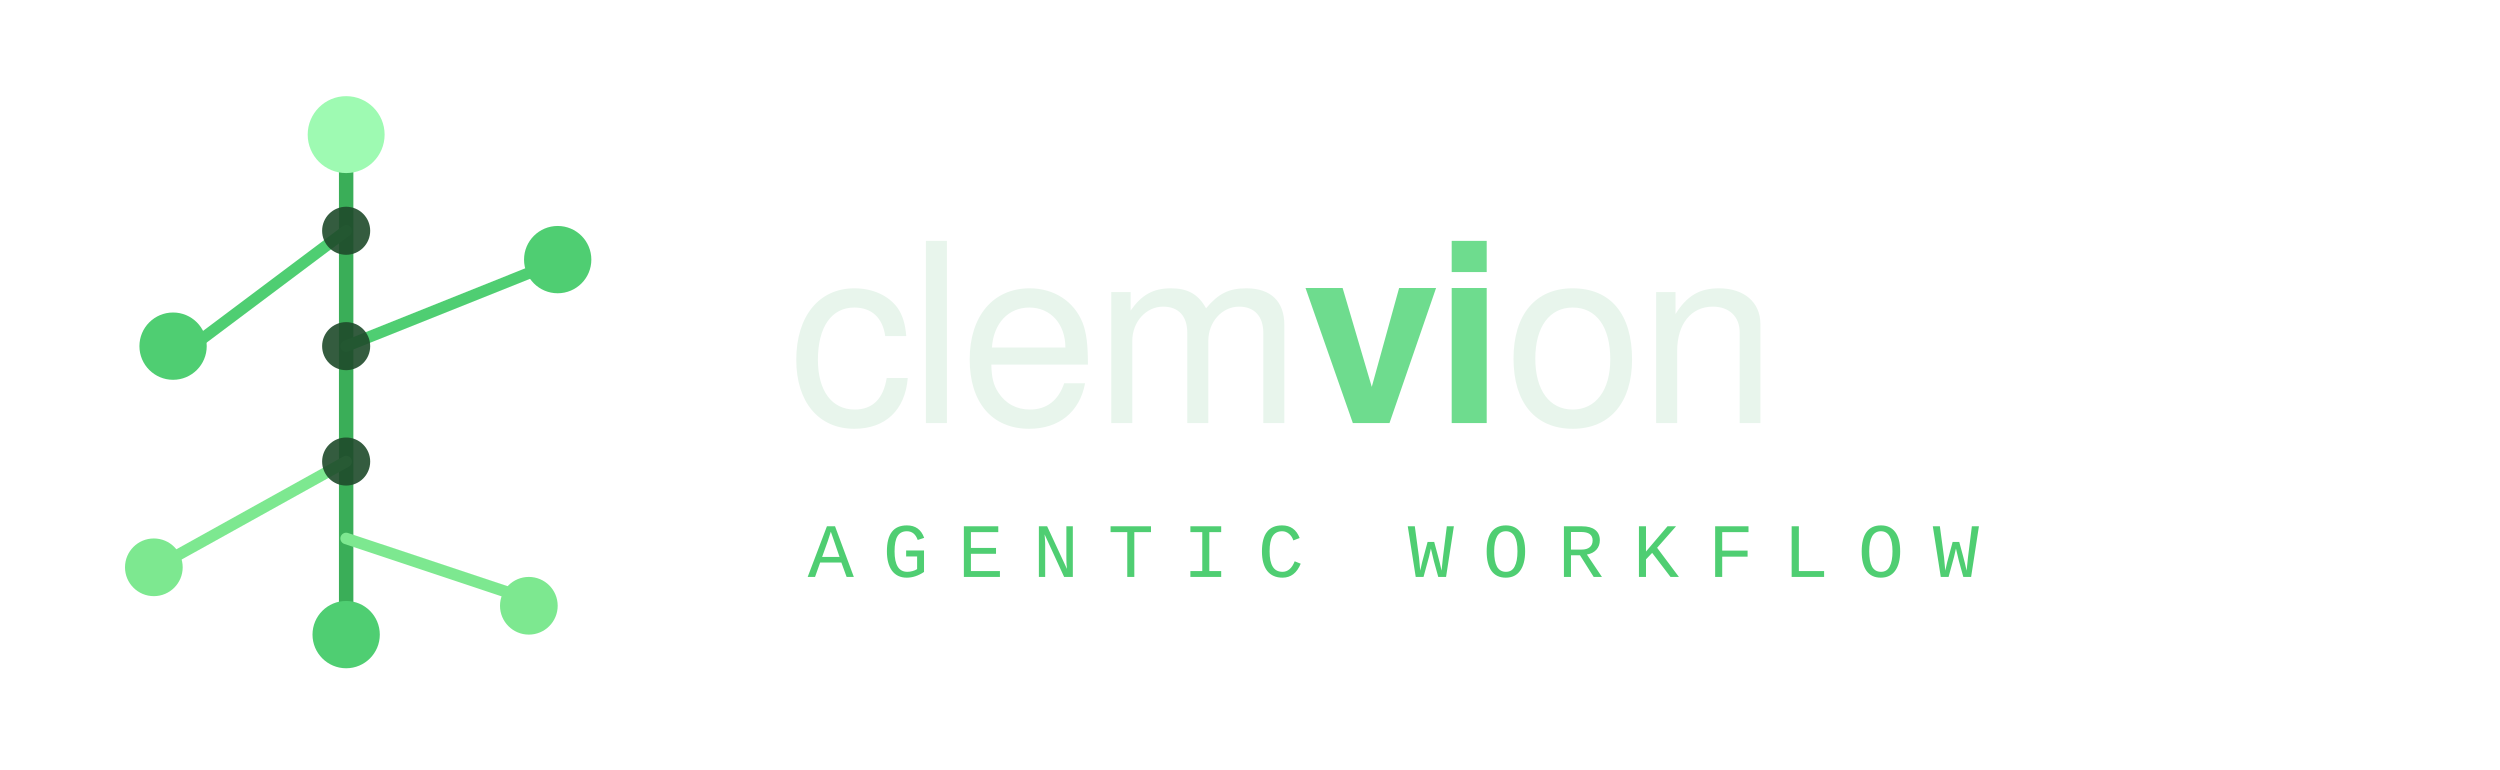
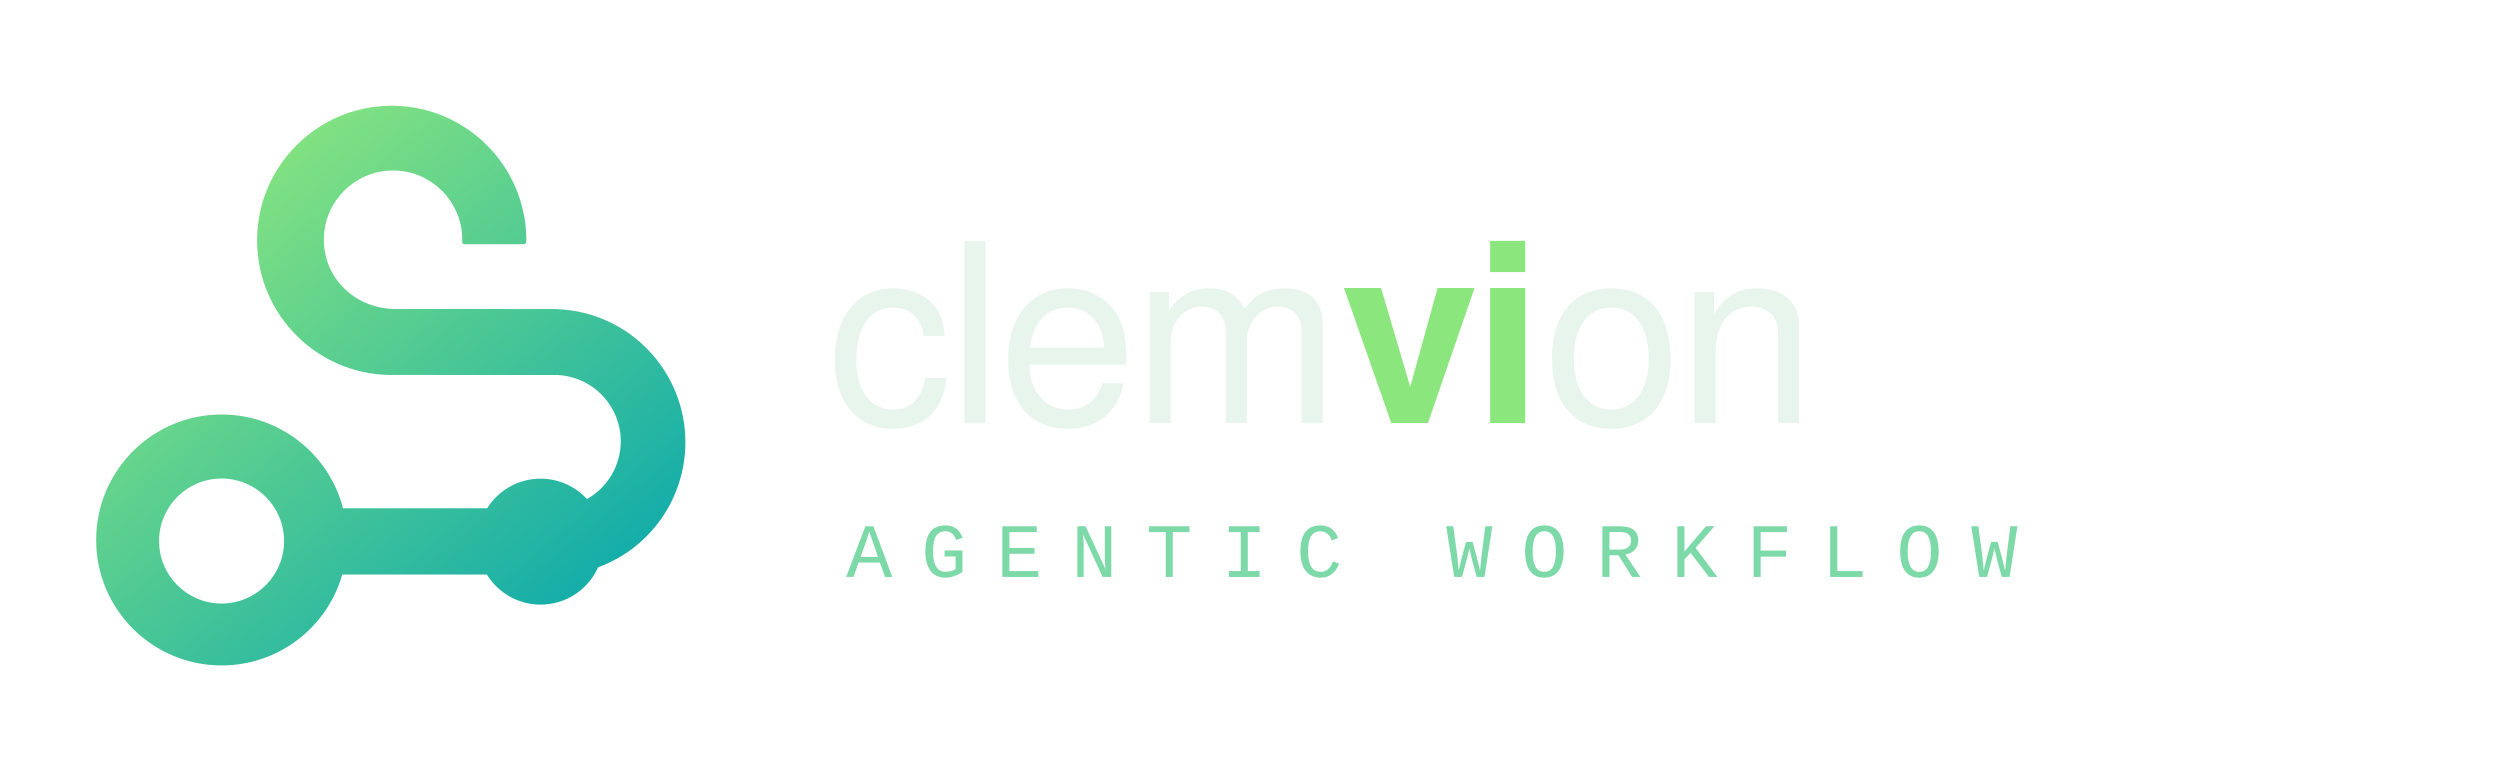
<svg xmlns="http://www.w3.org/2000/svg" viewBox="0 0 260 80" role="img" aria-label="Clemvion — Agentic Workflow">
-   <line x1="36" y1="16" x2="36" y2="64" stroke="#3aae58" stroke-width="1.5" stroke-linecap="round" />
-   <line x1="36" y1="24" x2="20" y2="36" stroke="#4fce72" stroke-width="1.2" stroke-linecap="round" />
-   <line x1="36" y1="36" x2="56" y2="28" stroke="#4fce72" stroke-width="1.2" stroke-linecap="round" />
-   <line x1="36" y1="48" x2="18" y2="58" stroke="#7de890" stroke-width="1.2" stroke-linecap="round" />
-   <line x1="36" y1="56" x2="54" y2="62" stroke="#7de890" stroke-width="1.2" stroke-linecap="round" />
-   <circle cx="36" cy="14" r="4" fill="#9efab2" />
-   <circle cx="18" cy="36" r="3.5" fill="#4fce72" />
-   <circle cx="58" cy="27" r="3.5" fill="#4fce72" />
-   <circle cx="16" cy="59" r="3" fill="#7de890" />
-   <circle cx="55" cy="63" r="3" fill="#7de890" />
-   <circle cx="36" cy="66" r="3.5" fill="#4fce72" />
-   <circle cx="36" cy="24" r="2.5" fill="#1e4a2a" opacity="0.9" />
-   <circle cx="36" cy="36" r="2.5" fill="#1e4a2a" opacity="0.9" />
-   <circle cx="36" cy="48" r="2.5" fill="#1e4a2a" opacity="0.9" />
-   <text x="82" y="44" font-family="'Helvetica Neue', Helvetica, Arial, sans-serif" font-size="26" font-weight="200" fill="#e8f5ec" letter-spacing="-0.5">clem<tspan font-weight="600" fill="#6edc8e">vi</tspan>on</text>
-   <text x="84" y="60" font-family="'Courier New', monospace" font-size="8" fill="#4fce72" letter-spacing="3">AGENTIC WORKFLOW</text>
+   <defs>
+     <linearGradient id="cv-grad" gradientUnits="userSpaceOnUse" x1="69.856" y1="105.446" x2="30.467" y2="58.503">
+       <stop offset="0" stop-color="#12acaa" />
+       <stop offset="1" stop-color="#8be67e" />
+     </linearGradient>
+   </defs>
+   <g transform="translate(10 11)">
+     <g transform="translate(-19.52181 -52.87071)">
+       <path fill="url(#cv-grad)" d="m 49.995,52.873 c -7.522,0.139 -13.593,6.211 -13.733,13.732 -0.003,0.146 -0.003,0.383 0,0.529 0.139,7.522 6.211,13.594 13.733,13.733 0.146,0.003 0.383,0.003 0.529,0 0.018,-3.38e-4 0.036,-6.25e-4 0.054,-10e-4 h 4.422 a 13.85,13.85 0 0 0 -0.002,0.003 h 12.131 0.114 0.399 v 0.015 a 6.896,6.896 0 0 1 6.439,6.88 6.896,6.896 0 0 1 -3.513,6.009 6.55,6.55 0 0 0 -4.827,-2.122 6.55,6.55 0 0 0 -5.557,3.082 H 45.199 A 13.05,13.05 0 0 0 32.572,84.978 13.05,13.05 0 0 0 19.522,98.028 13.05,13.05 0 0 0 32.572,111.077 13.05,13.05 0 0 0 45.117,101.624 h 15.04 a 6.55,6.55 0 0 0 5.585,3.128 6.55,6.55 0 0 0 5.983,-3.884 A 13.85,13.85 0 0 0 80.801,87.866 13.85,13.85 0 0 0 67.439,74.025 v -0.009 h -5.318 c -0.022,-0.008 -0.049,-0.012 -0.08,-0.012 H 50.784 a 0.187,0.187 0 0 1 -0.014,0.012 H 50.54 a 0.187,0.187 0 0 1 -0.02,-0.018 l -0.12,10e-4 c -4.03,-0.14 -7.059,-3.169 -7.194,-6.934 -0.005,-0.146 -0.005,-0.383 0,-0.529 0.136,-3.765 3.165,-6.793 6.93,-6.929 0.146,-0.005 0.383,-0.005 0.529,0 3.765,0.136 6.792,3.164 6.929,6.929 0.005,0.146 0.005,0.383 0,0.529 -0.004,0.111 0.108,0.201 0.254,0.201 h 6.143 c 0.146,0 0.268,-0.118 0.27,-0.265 6.97e-4,-0.072 6.32e-4,-0.25 -0.002,-0.396 -0.14,-7.522 -6.211,-13.593 -13.733,-13.732 -0.146,-0.003 -0.383,-0.003 -0.529,0 z M 32.564,91.638 a 6.5,6.5 0 0 1 6.5,6.5 6.5,6.5 0 0 1 -6.5,6.5 6.5,6.5 0 0 1 -6.5,-6.5 6.5,6.5 0 0 1 6.5,-6.5 z" />
+     </g>
+   </g>
+   <text x="86" y="44" font-family="'Helvetica Neue', Helvetica, Arial, sans-serif" font-size="26" font-weight="200" fill="#e8f5ec" letter-spacing="-0.5">clem<tspan font-weight="600" fill="#8be67e">vi</tspan>on</text>
+   <text x="88" y="60" font-family="'Courier New', monospace" font-size="8" fill="#7ed9a8" letter-spacing="3">AGENTIC WORKFLOW</text>
</svg>
